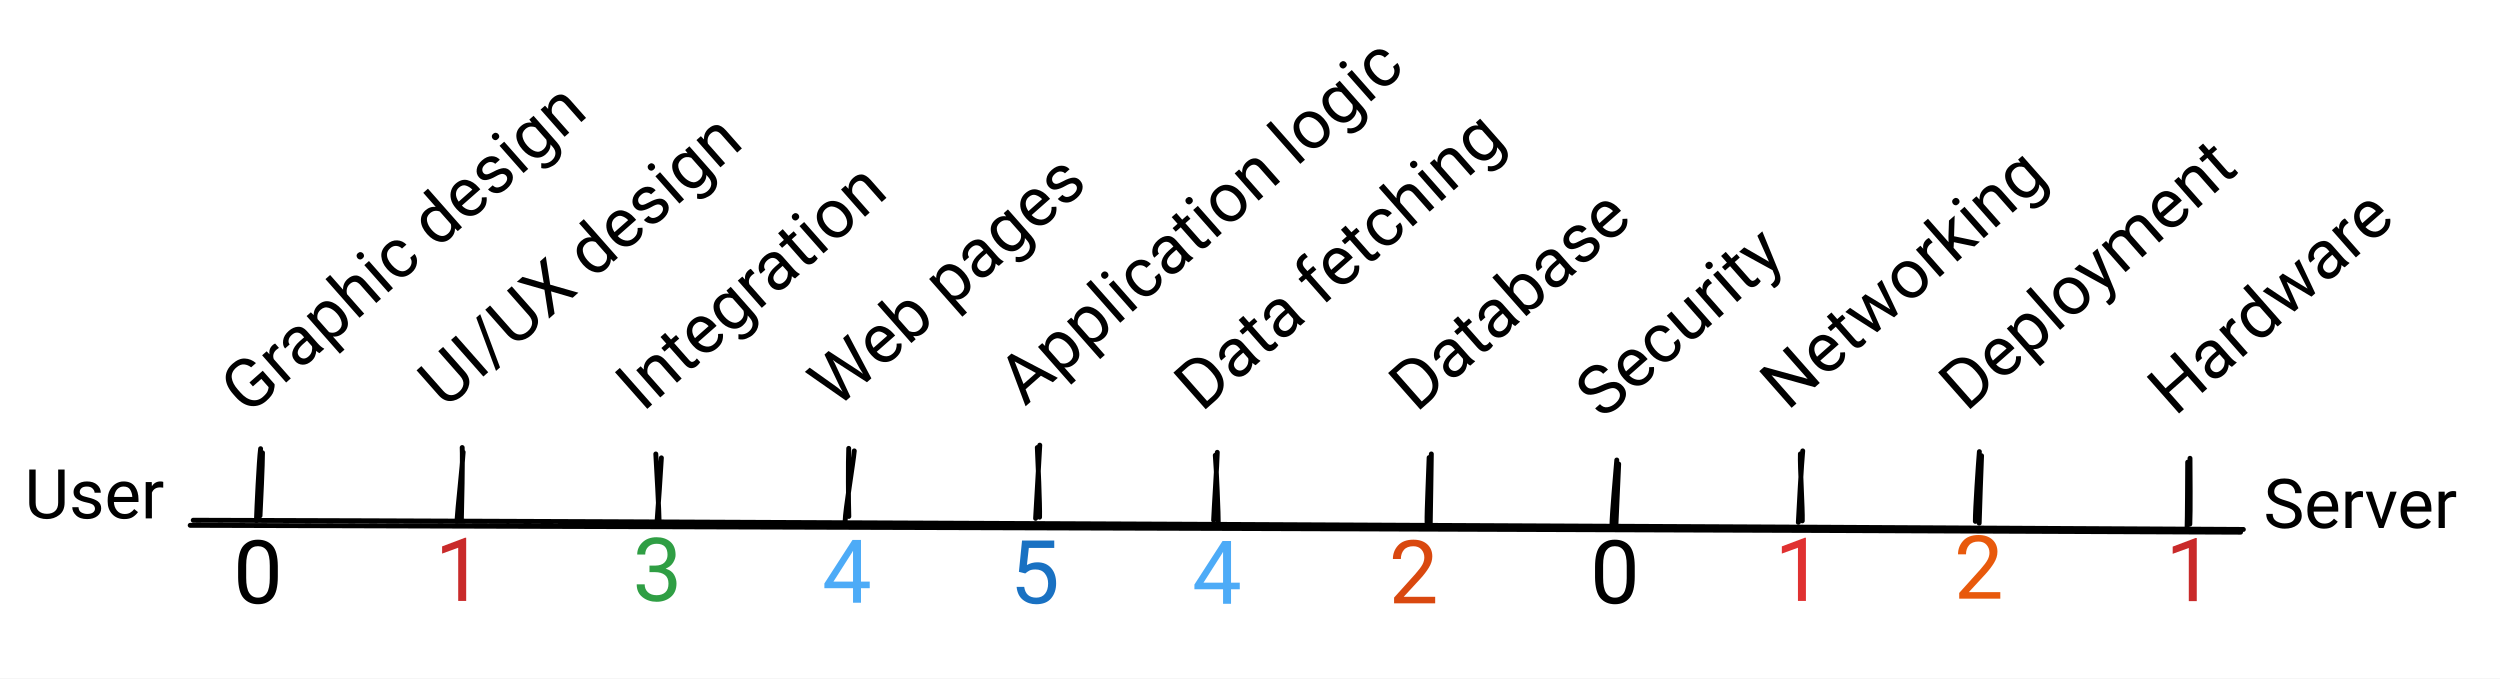
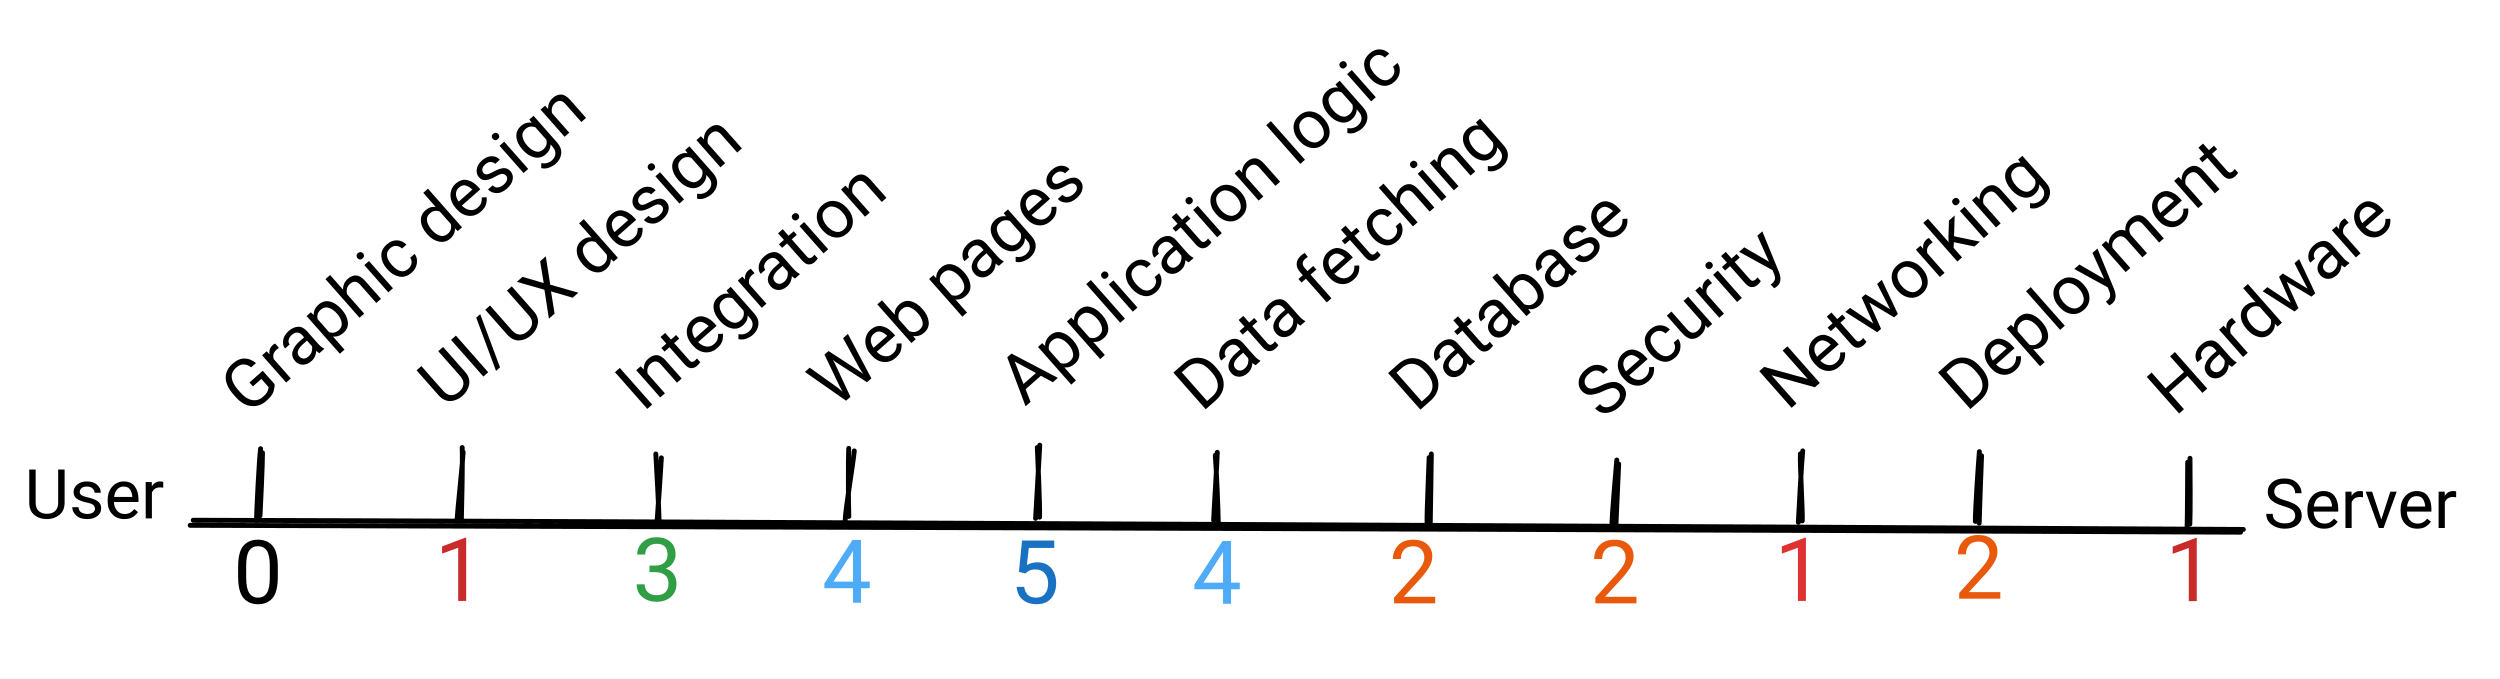
<svg xmlns="http://www.w3.org/2000/svg" version="1.1" viewBox="0 0 1018.828 276.467" width="1018.828" height="276.467">
  <rect x="0" y="0" width="1018.828" height="276.467" fill="#ffffff" />
  <g transform="translate(92.76114 221.2791) rotate(0 12.384 22.5)">
    <text x="12.384" y="0" font-family="Roboto, Trebuchet MS, system-ui" font-size="36px" fill="#000000" text-anchor="middle" style="white-space: pre;" direction="ltr" dominant-baseline="text-before-edge">0</text>
  </g>
  <g transform="translate(182.4082 220.2791) rotate(0 4.877998 22.5)">
    <text x="4.878" y="0" font-family="Roboto, Trebuchet MS, system-ui" font-size="36px" fill="#c92a2a" text-anchor="middle" style="white-space: pre;" direction="ltr" dominant-baseline="text-before-edge">1</text>
  </g>
  <g transform="translate(255.6633 220.2791) rotate(0 12.258 22.5)">
    <text x="12.258" y="0" font-family="Roboto, Trebuchet MS, system-ui" font-size="36px" fill="#2f9e44" text-anchor="middle" style="white-space: pre;" direction="ltr" dominant-baseline="text-before-edge">3</text>
  </g>
  <g transform="translate(410.5854 221.2791) rotate(0 11.12399 22.5)">
    <text x="11.124" y="0" font-family="Roboto, Trebuchet MS, system-ui" font-size="36px" fill="#1971c2" text-anchor="middle" style="white-space: pre;" direction="ltr" dominant-baseline="text-before-edge">5</text>
  </g>
  <g transform="translate(484.4212 221.4667) rotate(0 11.52 22.5)">
    <text x="11.52" y="0" font-family="Roboto, Trebuchet MS, system-ui" font-size="36px" fill="#4dabf7" text-anchor="middle" style="white-space: pre;" direction="ltr" dominant-baseline="text-before-edge">4</text>
  </g>
  <g transform="translate(563.2891 221.279) rotate(0 12.81599 22.5)">
-     <text x="12.816" y="0" font-family="Roboto, Trebuchet MS, system-ui" font-size="36px" fill="#d9480f" text-anchor="middle" style="white-space: pre;" direction="ltr" dominant-baseline="text-before-edge">2</text>
+     <text x="12.816" y="0" font-family="Roboto, Trebuchet MS, system-ui" font-size="36px" fill="#e8590c" text-anchor="middle" style="white-space: pre;" direction="ltr" dominant-baseline="text-before-edge">2</text>
  </g>
  <g transform="translate(645.7485 221.2791) rotate(0 12.384 22.5)">
-     <text x="12.384" y="0" font-family="Roboto, Trebuchet MS, system-ui" font-size="36px" fill="#000000" text-anchor="middle" style="white-space: pre;" direction="ltr" dominant-baseline="text-before-edge">0</text>
+     <text x="12.384" y="0" font-family="Roboto, Trebuchet MS, system-ui" font-size="36px" fill="#e8590c" text-anchor="middle" style="white-space: pre;" direction="ltr" dominant-baseline="text-before-edge">2</text>
  </g>
  <g transform="translate(728.3956 220.2791) rotate(0 4.877998 22.5)">
    <text x="4.878" y="0" font-family="Roboto, Trebuchet MS, system-ui" font-size="36px" fill="#e03131" text-anchor="middle" style="white-space: pre;" direction="ltr" dominant-baseline="text-before-edge">1</text>
  </g>
  <g transform="translate(793.5986 219.3752) rotate(0 12.81599 22.5)">
    <text x="12.816" y="0" font-family="Roboto, Trebuchet MS, system-ui" font-size="36px" fill="#e8590c" text-anchor="middle" style="white-space: pre;" direction="ltr" dominant-baseline="text-before-edge">2</text>
  </g>
  <g transform="translate(887.6777 220.3715) rotate(0 4.877998 22.5)">
    <text x="4.878" y="0" font-family="Roboto, Trebuchet MS, system-ui" font-size="36px" fill="#c92a2a" text-anchor="middle" style="white-space: pre;" direction="ltr" dominant-baseline="text-before-edge">1</text>
  </g>
  <g stroke-linecap="round">
    <g transform="translate(105.9647 211.389) rotate(0 -0.2262294 -13.86436)">
      <path d="M0 -1.19 C0.24 -5.65, 1.03 -22.58, 1.01 -26.86 M-1.46 0.8 C-1.32 -3.98, -0.4 -23.61, 0.24 -28.53" stroke="#000000" stroke-width="2" fill="none" />
    </g>
  </g>
  <mask />
  <g transform="translate(75.48003 86.76399) rotate(318.5756 97.15995 17.5)">
    <text x="0" y="0" font-family="Roboto, Trebuchet MS, system-ui" font-size="28px" fill="#000000" text-anchor="start" style="white-space: pre;" direction="ltr" dominant-baseline="text-before-edge">Graphic design</text>
  </g>
  <g stroke-linecap="round">
    <g transform="translate(186.9978 211.4775) rotate(0 0.4911134 -14.11417)">
      <path d="M-0.77 0.87 C-0.53 -3.81, 1.53 -22.31, 1.75 -27.23 M1.03 0.28 C1.17 -4.84, 1.58 -24.41, 1.36 -29.1" stroke="#000000" stroke-width="2" fill="none" />
    </g>
  </g>
  <mask />
  <g transform="translate(157.9345 88.9454) rotate(318.5756 89.83796 17.5)">
    <text x="0" y="0" font-family="Roboto, Trebuchet MS, system-ui" font-size="28px" fill="#000000" text-anchor="start" style="white-space: pre;" direction="ltr" dominant-baseline="text-before-edge">UI/UX design</text>
  </g>
  <g stroke-linecap="round">
    <g transform="translate(346.0531 211.4042) rotate(0 0.2203709 -13.74556)">
      <path d="M-0.13 -0.94 C-0.33 -5.8, -0.41 -24.08, -0.17 -28.68 M-1.65 1.19 C-1.58 -3.6, 1.68 -22.85, 2.09 -27.65" stroke="#000000" stroke-width="2" fill="none" />
    </g>
  </g>
  <mask />
  <g transform="translate(321.7706 101.5158) rotate(318.5756 70.72798 17.5)">
    <text x="0" y="0" font-family="Roboto, Trebuchet MS, system-ui" font-size="28px" fill="#000000" text-anchor="start" style="white-space: pre;" direction="ltr" dominant-baseline="text-before-edge">Web pages</text>
  </g>
  <g stroke-linecap="round">
    <g transform="translate(891.8124 214.3941) rotate(0 0.1149596 -13.11506)">
      <path d="M0.61 -0.8 C0.87 -5.24, 0.7 -23.08, 0.68 -27.63 M-0.52 1.4 C-0.35 -2.75, -0.29 -21.32, -0.26 -26.05" stroke="#000000" stroke-width="2" fill="none" />
    </g>
  </g>
  <mask />
  <g transform="translate(869.5682 109.8968) rotate(318.5756 62.57997 17.5)">
    <text x="0" y="0" font-family="Roboto, Trebuchet MS, system-ui" font-size="28px" fill="#000000" text-anchor="start" style="white-space: pre;" direction="ltr" dominant-baseline="text-before-edge">Hardware</text>
  </g>
  <g stroke-linecap="round">
    <g transform="translate(658.65 215.8596) rotate(0 -0.3612528 -14.38112)">
      <path d="M-0.18 -0.37 C-0.01 -4.85, 0.81 -22.35, 1.01 -26.77 M-1.73 -1.61 C-1.7 -6.42, -0.12 -23.86, 0.24 -28.39" stroke="#000000" stroke-width="2" fill="none" />
    </g>
  </g>
  <mask />
  <g transform="translate(638.2838 116.5679) rotate(318.5756 54.71197 17.5)">
    <text x="0" y="0" font-family="Roboto, Trebuchet MS, system-ui" font-size="28px" fill="#000000" text-anchor="start" style="white-space: pre;" direction="ltr" dominant-baseline="text-before-edge">Security</text>
  </g>
  <g stroke-linecap="round">
    <g transform="translate(582.5428 212.8396) rotate(0 -0.104168 -13.5066)">
      <path d="M0.32 0.83 C0.39 -3.97, 0.74 -23.19, 0.77 -27.84 M-0.97 0.22 C-1.08 -4.47, -0.23 -21.48, -0.13 -26.37" stroke="#000000" stroke-width="2" fill="none" />
    </g>
  </g>
  <mask />
  <g transform="translate(558.7289 103.9517) rotate(318.5756 69.21598 17.5)">
    <text x="0" y="0" font-family="Roboto, Trebuchet MS, system-ui" font-size="28px" fill="#000000" text-anchor="start" style="white-space: pre;" direction="ltr" dominant-baseline="text-before-edge">Database</text>
  </g>
  <g stroke-linecap="round">
    <g transform="translate(806.7697 212.5929) rotate(0 -0.4873752 -13.96197)">
      <path d="M-0.19 0.62 C-0.08 -3.84, 0.56 -21.97, 0.78 -26.86 M-1.75 -0.11 C-1.8 -4.88, -0.5 -23.89, -0.11 -28.54" stroke="#000000" stroke-width="2" fill="none" />
    </g>
  </g>
  <mask />
  <g transform="translate(781.5555 100.2406) rotate(318.5756 74.45197 17.5)">
    <text x="0" y="0" font-family="Roboto, Trebuchet MS, system-ui" font-size="28px" fill="#000000" text-anchor="start" style="white-space: pre;" direction="ltr" dominant-baseline="text-before-edge">Deployment</text>
  </g>
  <g stroke-linecap="round">
    <g transform="translate(78.31611 213.0639) rotate(0 417.5576 1.384833)">
      <path d="M0.43 -1.05 C139.73 -0.74, 696.75 1.89, 835.92 2.7 M-0.81 1.02 C138.3 1.38, 695 3.1, 834.79 3.82" stroke="#000000" stroke-width="2" fill="none" />
    </g>
  </g>
  <mask />
  <g transform="translate(10 192.1234) rotate(0 31.27599 17.5)">
    <text x="0" y="0" font-family="Roboto, Trebuchet MS, system-ui" font-size="28px" fill="#000000" text-anchor="start" style="white-space: pre;" direction="ltr" dominant-baseline="text-before-edge">User</text>
  </g>
  <g transform="translate(922.4481 196.0317) rotate(0 43.18998 17.5)">
    <text x="0" y="0" font-family="Roboto, Trebuchet MS, system-ui" font-size="28px" fill="#000000" text-anchor="start" style="white-space: pre;" direction="ltr" dominant-baseline="text-before-edge">Server</text>
  </g>
  <g stroke-linecap="round">
    <g transform="translate(733.996 212.0856) rotate(0 -0.2246328 -13.76408)">
      <path d="M-1.12 0.8 C-0.87 -3.97, 0.17 -23.65, 0.67 -28.33 M0.49 0.18 C0.65 -4.48, -0.49 -22.19, -0.28 -27.12" stroke="#000000" stroke-width="2" fill="none" />
    </g>
  </g>
  <mask />
  <g transform="translate(709.7246 102.4659) rotate(318.5756 70.32196 17.5)">
    <text x="0" y="0" font-family="Roboto, Trebuchet MS, system-ui" font-size="28px" fill="#000000" text-anchor="start" style="white-space: pre;" direction="ltr" dominant-baseline="text-before-edge">Networking</text>
  </g>
  <g stroke-linecap="round">
    <g transform="translate(267.4232 212.6388) rotate(0 0.9721238 -13.59589)">
      <path d="M1.2 0.44 C1.17 -4.06, 0.11 -23.12, -0.16 -27.63 M0.37 -0.37 C0.72 -4.61, 1.86 -21.38, 2.11 -26.05" stroke="#000000" stroke-width="2" fill="none" />
    </g>
  </g>
  <mask />
  <g transform="translate(241.477 98.35057) rotate(318.5756 77.37796 17.5)">
    <text x="0" y="0" font-family="Roboto, Trebuchet MS, system-ui" font-size="28px" fill="#000000" text-anchor="start" style="white-space: pre;" direction="ltr" dominant-baseline="text-before-edge">Integration</text>
  </g>
  <g stroke-linecap="round">
    <g transform="translate(423.1672 210.195) rotate(0 -0.2769892 -13.8615)">
      <path d="M-1.13 1.06 C-0.89 -3.75, 0.36 -23.88, 0.57 -28.78 M0.49 0.57 C0.63 -4.13, -0.19 -23.15, -0.43 -27.81" stroke="#000000" stroke-width="2" fill="none" />
    </g>
  </g>
  <mask />
  <g transform="translate(389.831 76.36221) rotate(318.5756 106.9179 17.5)">
    <text x="0" y="0" font-family="Roboto, Trebuchet MS, system-ui" font-size="28px" fill="#000000" text-anchor="start" style="white-space: pre;" direction="ltr" dominant-baseline="text-before-edge">Application logic</text>
  </g>
  <g stroke-linecap="round">
    <g transform="translate(495.1377 212.6694) rotate(0 0.4023092 -13.36729)">
      <path d="M-0.55 -0.66 C-0.38 -5.21, 0.85 -23.84, 0.94 -28.34 M1.36 1.6 C1.4 -2.7, 0.55 -22.48, 0.13 -27.13" stroke="#000000" stroke-width="2" fill="none" />
    </g>
  </g>
  <mask />
  <g transform="translate(464.1727 85.10757) rotate(318.5756 97.43996 17.5)">
    <text x="0" y="0" font-family="Roboto, Trebuchet MS, system-ui" font-size="28px" fill="#000000" text-anchor="start" style="white-space: pre;" direction="ltr" dominant-baseline="text-before-edge">Data fetching</text>
  </g>
  <g transform="translate(333.6201 221.0312) rotate(0 11.52 22.5)">
    <text x="11.52" y="0" font-family="Roboto, Trebuchet MS, system-ui" font-size="36px" fill="#4dabf7" text-anchor="middle" style="white-space: pre;" direction="ltr" dominant-baseline="text-before-edge">4</text>
  </g>
</svg>
